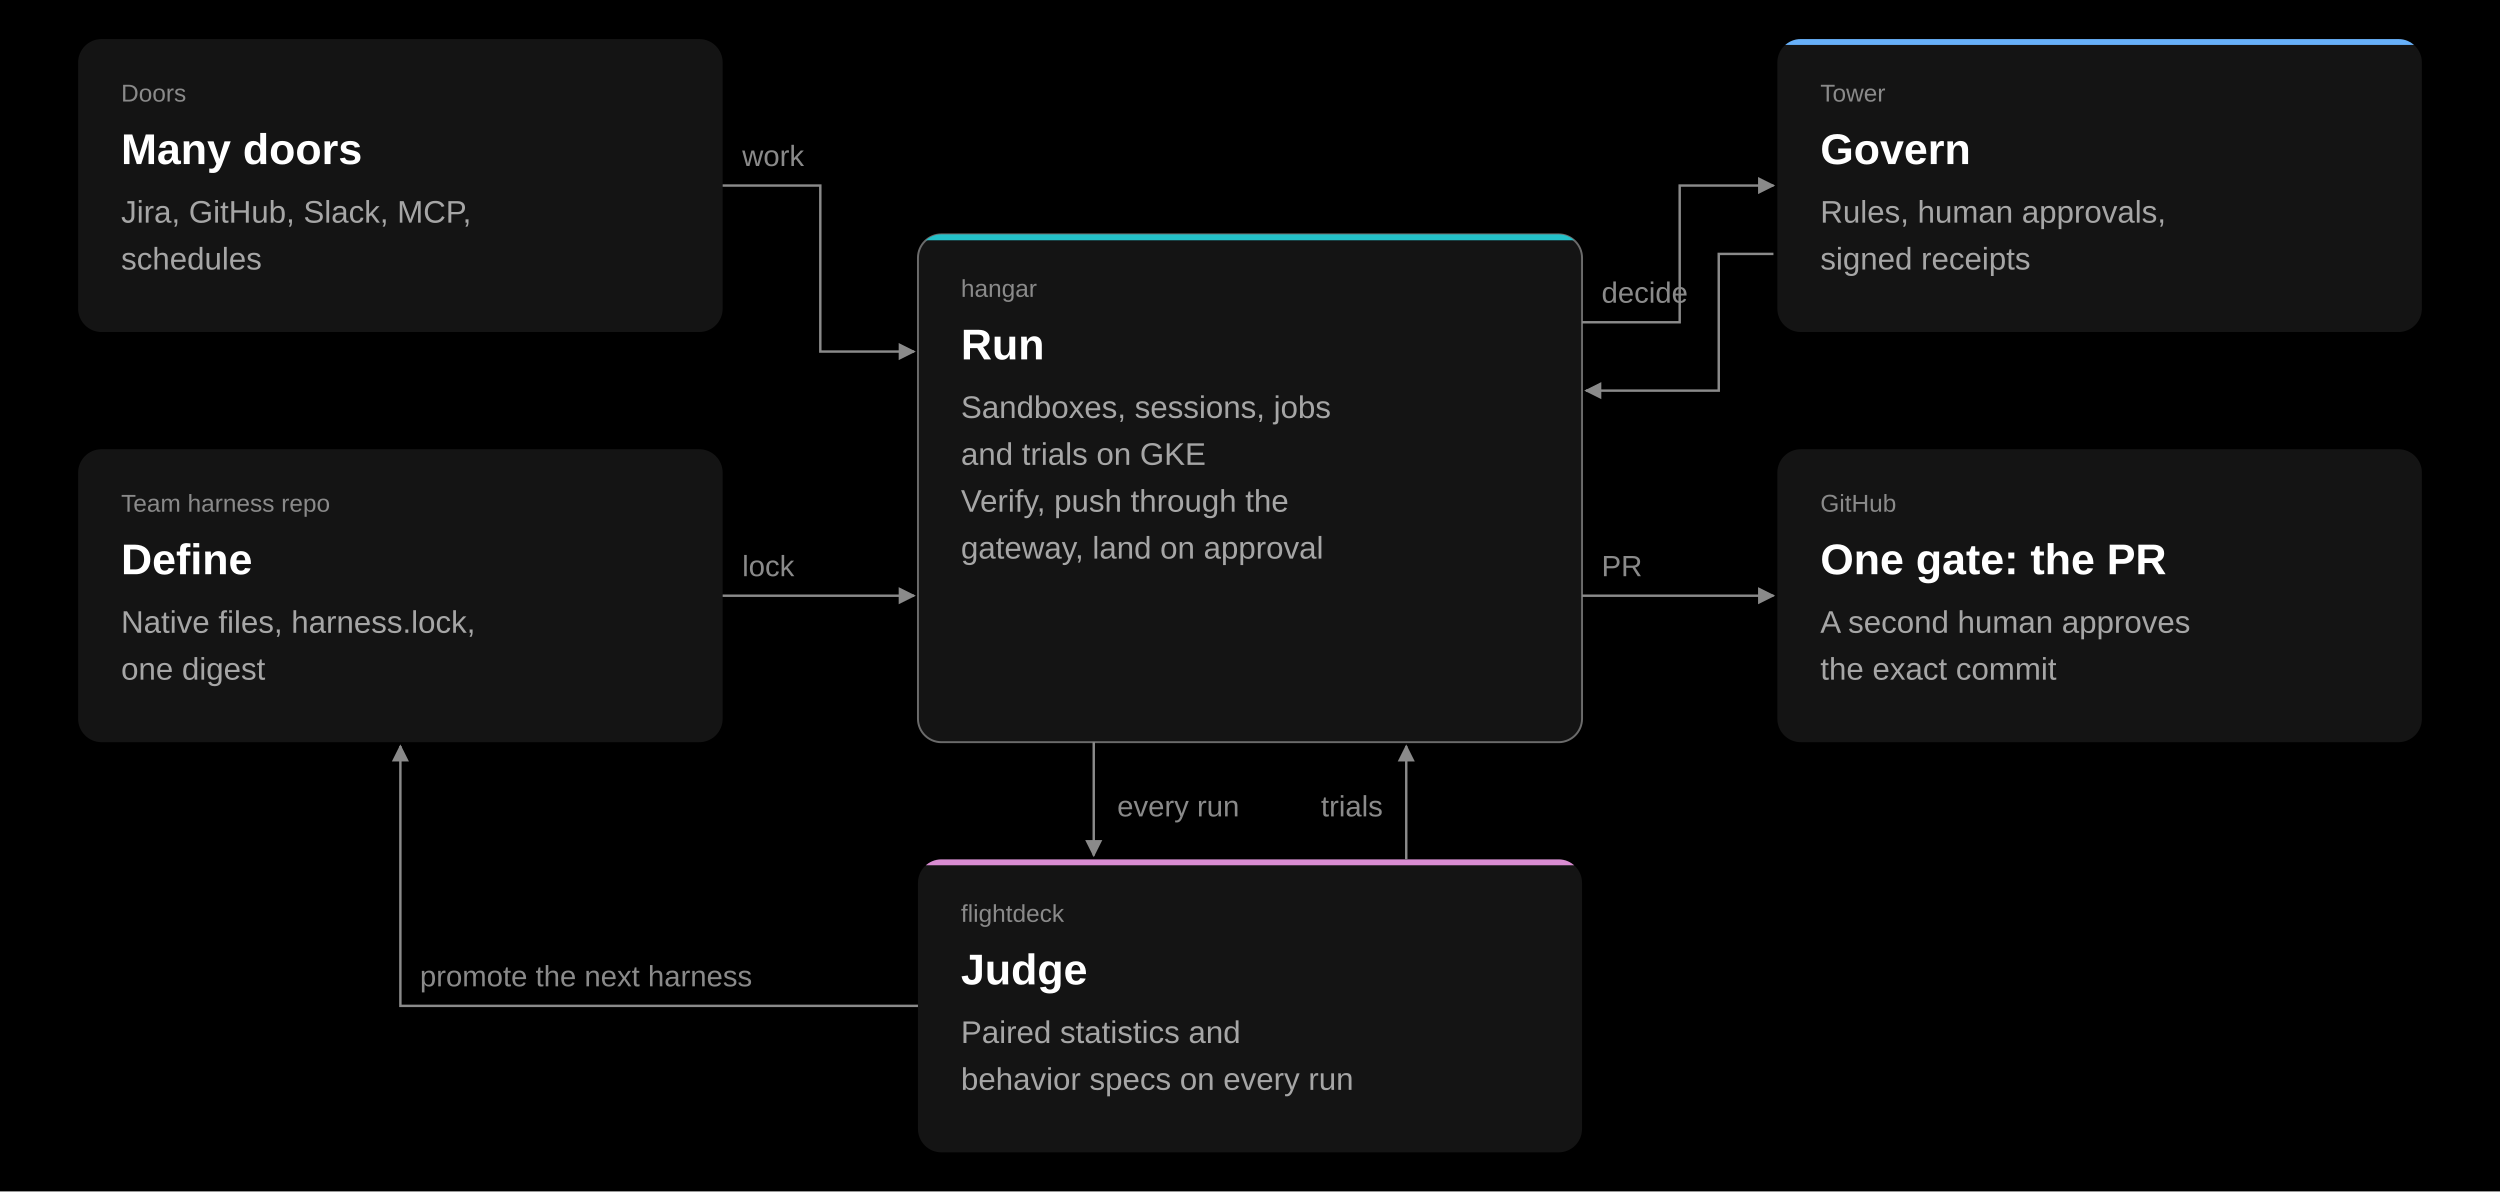
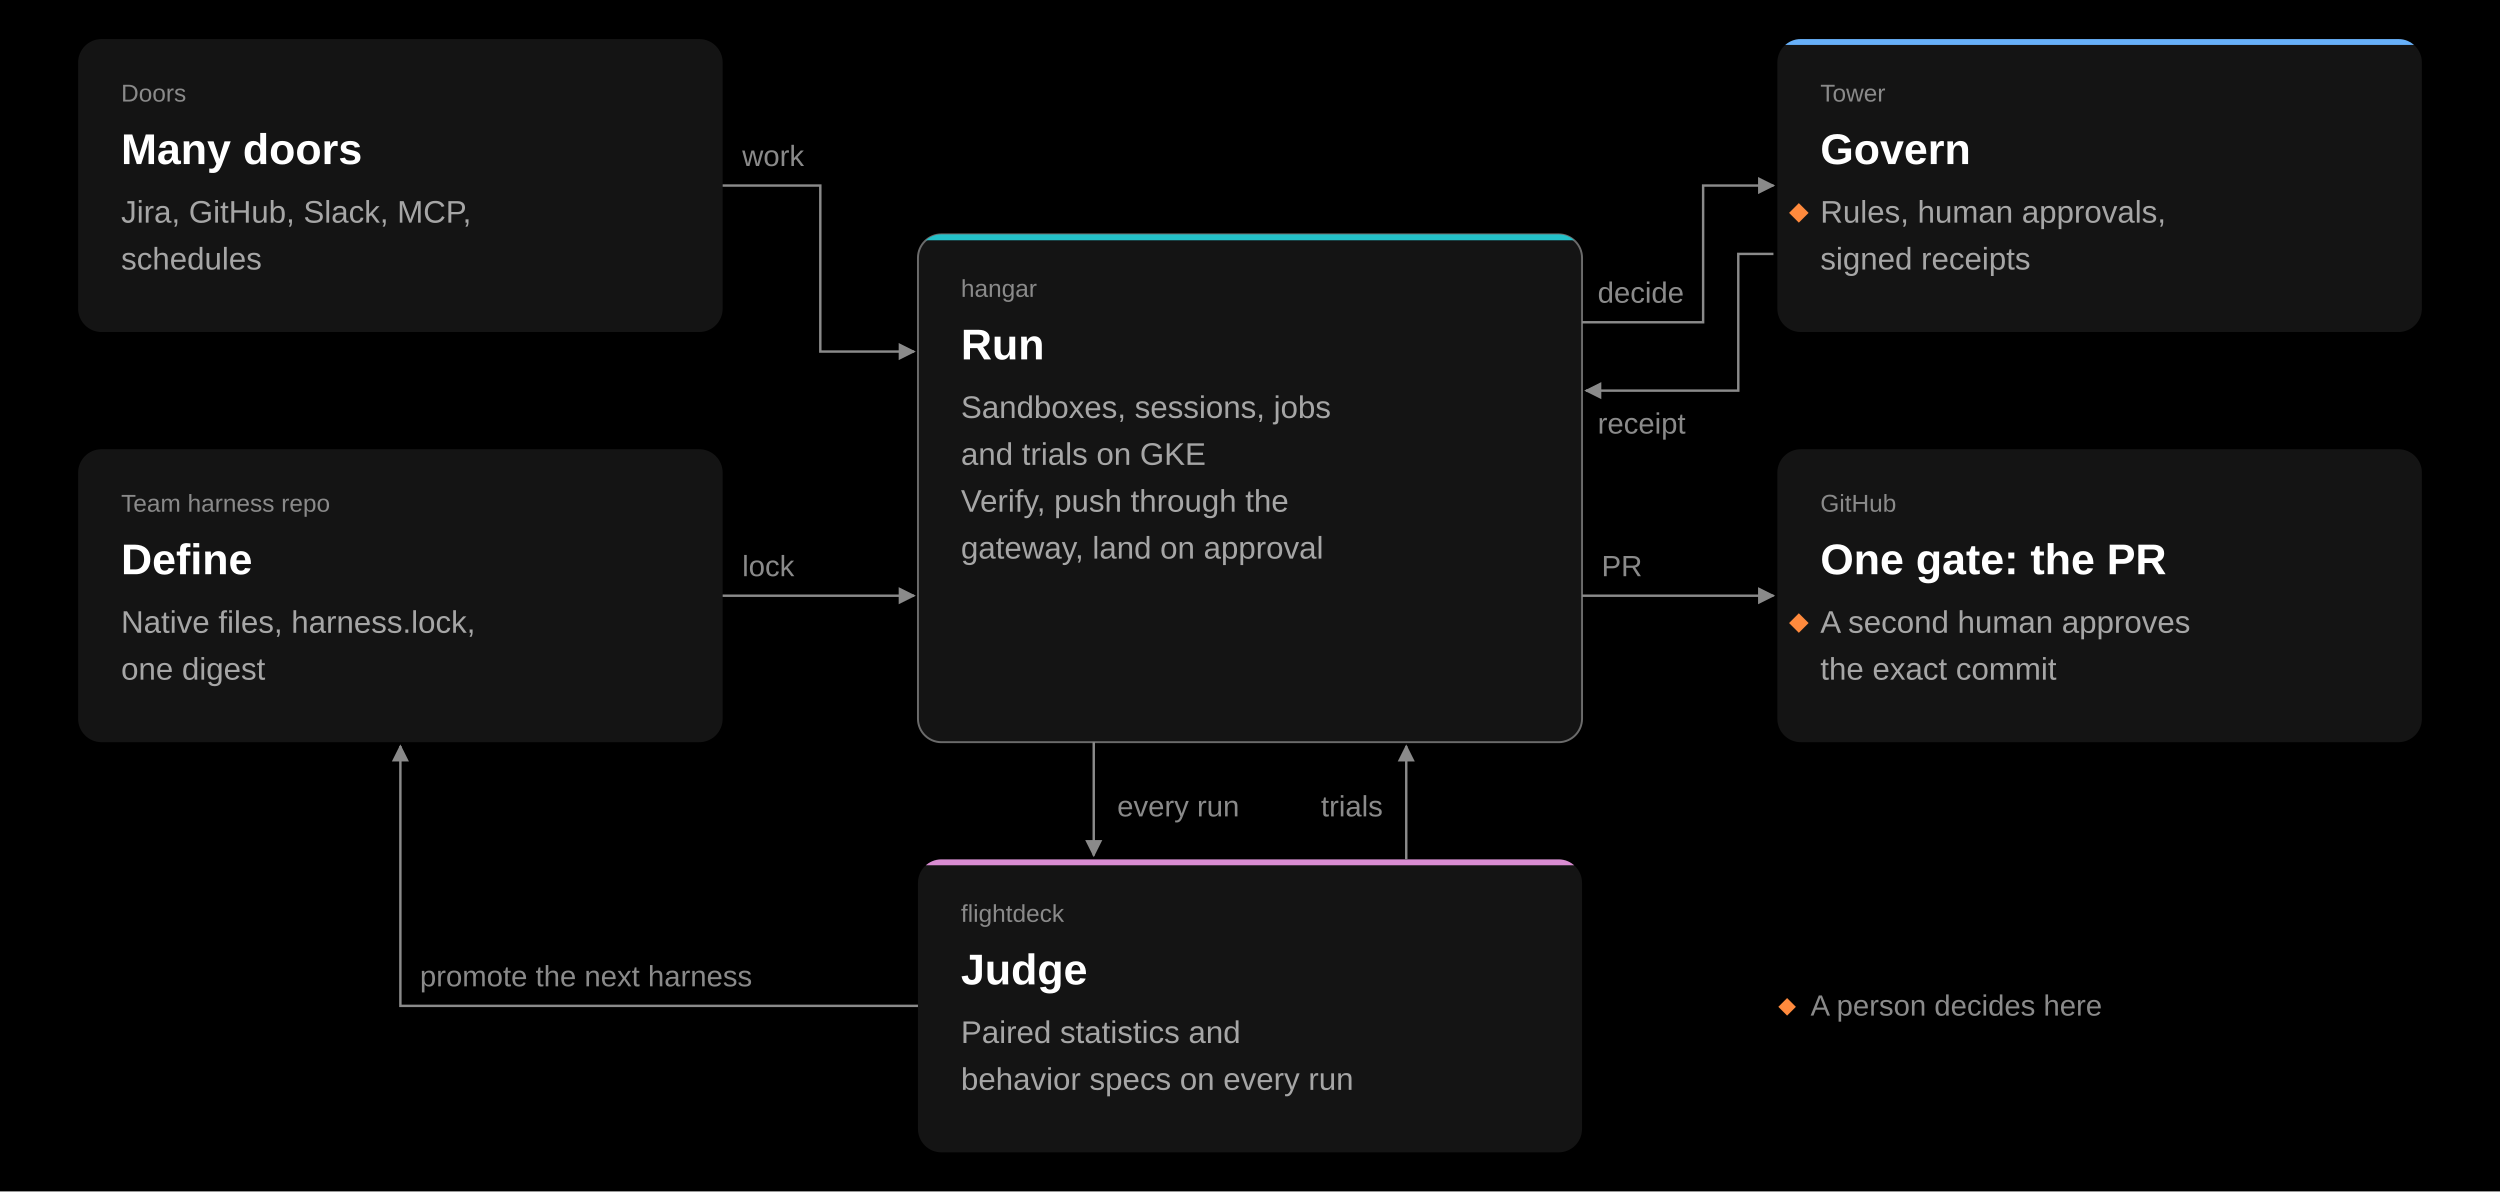
- <svg xmlns="http://www.w3.org/2000/svg" class="af-d" viewBox="0 0 1280 610" role="img" aria-label="Four planes, one loop">
+ <svg xmlns="http://www.w3.org/2000/svg" class="af-d" viewBox="0 0 1280 610" role="img" aria-labelledby="four-planes,-one-loop-title four-planes,-one-loop-desc">
  <style>
  .af-d .bg { fill: var(--af-canvas, #000000); }
  .af-d .box { fill: var(--af-raised, #141414); }
  .af-d .box-hub { fill: var(--af-raised, #141414); stroke: var(--af-line-strong, #6B6B6B); stroke-width: 1; }
  .af-d .box-plan { fill: none; stroke: var(--af-line-strong, #6B6B6B); stroke-width: 1; stroke-dasharray: 4 4; }
  .af-d .box-ext { fill: var(--af-surface, #0A0A0A); stroke: var(--af-line-strong, #6B6B6B); stroke-width: 1; }
  .af-d .person { fill: var(--af-surface, #0A0A0A); stroke: var(--af-fg-subtle, #8A8A8A); stroke-width: 1; }
  .af-d .bound { fill: none; stroke: var(--af-rule, #424242); stroke-width: 1; stroke-dasharray: 2 5; }
  .af-d .bound-fill { fill: var(--af-surface, #0A0A0A); }
  .af-d .name { font: 700 16px "Archivo", "Helvetica Neue", Arial, sans-serif; font-stretch: 125%; fill: var(--af-fg, #FFFFFF); }
  .af-d .name-s { font: 700 14px "Archivo", "Helvetica Neue", Arial, sans-serif; font-stretch: 125%; fill: var(--af-fg, #FFFFFF); }
  .af-d .title { font: 700 20px "Archivo", "Helvetica Neue", Arial, sans-serif; font-stretch: 125%; fill: var(--af-fg, #FFFFFF); }
  .af-d .body { font: 400 13px "Red Hat Text", "Helvetica Neue", Arial, sans-serif; fill: var(--af-fg-muted, #A6A6A6); }
  .af-d .lbl { font: 500 12.5px "Red Hat Text", "Helvetica Neue", Arial, sans-serif; fill: var(--af-fg-subtle, #8A8A8A); }
  .af-d .lbl-hi { font: 500 12.5px "Red Hat Text", "Helvetica Neue", Arial, sans-serif; fill: var(--af-brand-text, #FFC400); }
  .af-d .edge { fill: none; stroke: var(--af-fg-subtle, #8A8A8A); stroke-width: 1.25; }
  .af-d .edge-plan { fill: none; stroke: var(--af-fg-subtle, #8A8A8A); stroke-width: 1.25; stroke-dasharray: 5 4; }
  .af-d .elabel { font: 400 12.5px "Red Hat Text", "Helvetica Neue", Arial, sans-serif; fill: var(--af-fg-subtle, #8A8A8A); }
  .af-d .arrowhead { fill: var(--af-fg-subtle, #8A8A8A); }
  .af-d .dot { fill: var(--af-dot-field, #262626); }
+   .af-d .human { fill: var(--af-status-approval, #FF8A3D); }
+   .af-d .ic { fill: none; stroke: var(--af-fg-subtle, #8A8A8A); stroke-width: 1.5; stroke-linecap: square; stroke-linejoin: miter; }
</style>
  <defs>
    <marker id="four-planes,-one-loop-arrow" viewBox="0 0 10 10" refX="9" refY="5" markerWidth="7" markerHeight="7" orient="auto-start-reverse">
      <path class="arrowhead" d="M0 0L10 5L0 10z" />
    </marker>
  </defs>
  <rect class="bg" width="1280" height="610" />
  <style>
  .af-d .name { font-size: 22px; }
  .af-d .body { font-size: 16px; }
  .af-d .lbl { font-size: 12.5px; }
  .af-d .elabel { font-size: 15px; }
</style>
  <rect class="box" x="40" y="20" width="330" height="150" rx="12" />
  <text class="lbl" x="62" y="52">Doors</text>
  <text class="name" x="62" y="84">Many doors</text>
  <text class="body" x="62" y="114">Jira, GitHub, Slack, MCP,</text>
  <text class="body" x="62" y="138">schedules</text>
  <rect class="box" x="40" y="230" width="330" height="150" rx="12" />
  <text class="lbl" x="62" y="262">Team harness repo</text>
  <text class="name" x="62" y="294">Define</text>
  <text class="body" x="62" y="324">Native files, harness.lock,</text>
  <text class="body" x="62" y="348">one digest</text>
  <rect class="box-hub" x="470" y="120" width="340" height="260" rx="12" />
  <clipPath id="pe470-120-340-260">
    <rect x="470" y="120" width="340" height="260" rx="12" />
  </clipPath>
  <rect x="470" y="120" width="340" height="3" fill="var(--af-product-hangar, #24C1C9)" clip-path="url(#pe470-120-340-260)" />
  <text class="lbl" x="492" y="152">hangar</text>
  <text class="name" x="492" y="184">Run</text>
  <text class="body" x="492" y="214">Sandboxes, sessions, jobs</text>
  <text class="body" x="492" y="238">and trials on GKE</text>
  <text class="body" x="492" y="262">Verify, push through the</text>
  <text class="body" x="492" y="286">gateway, land on approval</text>
  <rect class="box" x="910" y="20" width="330" height="150" rx="12" />
  <clipPath id="pe910-20-330-150">
    <rect x="910" y="20" width="330" height="150" rx="12" />
  </clipPath>
  <rect x="910" y="20" width="330" height="3" fill="var(--af-product-tower, #67B0F9)" clip-path="url(#pe910-20-330-150)" />
  <text class="lbl" x="932" y="52">Tower</text>
  <text class="name" x="932" y="84">Govern</text>
+   <path class="human" d="M921 104L926 109L921 114L916 109z" />
  <text class="body" x="932" y="114">Rules, human approvals,</text>
  <text class="body" x="932" y="138">signed receipts</text>
  <rect class="box" x="910" y="230" width="330" height="150" rx="12" />
  <text class="lbl" x="932" y="262">GitHub</text>
  <text class="name" x="932" y="294">One gate: the PR</text>
+   <path class="human" d="M921 314L926 319L921 324L916 319z" />
  <text class="body" x="932" y="324">A second human approves</text>
  <text class="body" x="932" y="348">the exact commit</text>
  <rect class="box" x="470" y="440" width="340" height="150" rx="12" />
  <clipPath id="pe470-440-340-150">
    <rect x="470" y="440" width="340" height="150" rx="12" />
  </clipPath>
  <rect x="470" y="440" width="340" height="3" fill="var(--af-product-flightdeck, #D98CD2)" clip-path="url(#pe470-440-340-150)" />
  <text class="lbl" x="492" y="472">flightdeck</text>
  <text class="name" x="492" y="504">Judge</text>
  <text class="body" x="492" y="534">Paired statistics and</text>
  <text class="body" x="492" y="558">behavior specs on every run</text>
  <path class="edge" d="M370 95H420V180H468" marker-end="url(#four-planes,-one-loop-arrow)" />
  <text class="elabel" x="380" y="85" text-anchor="start">work</text>
  <path class="edge" d="M370 305H468" marker-end="url(#four-planes,-one-loop-arrow)" />
  <text class="elabel" x="380" y="295" text-anchor="start">lock</text>
-   <path class="edge" d="M810 165H860V95H908" marker-end="url(#four-planes,-one-loop-arrow)" />
-   <text class="elabel" x="820" y="155" text-anchor="start">decide</text>
-   <path class="edge" d="M908 130H880V200H812" marker-end="url(#four-planes,-one-loop-arrow)" />
-   <text class="elabel" x="888" y="230" text-anchor="start" />
+   <path class="edge" d="M810 165H872V95H908" marker-end="url(#four-planes,-one-loop-arrow)" />
+   <text class="elabel" x="818" y="155" text-anchor="start">decide</text>
+   <path class="edge" d="M908 130H890V200H812" marker-end="url(#four-planes,-one-loop-arrow)" />
+   <text class="elabel" x="818" y="222" text-anchor="start">receipt</text>
  <path class="edge" d="M810 305H908" marker-end="url(#four-planes,-one-loop-arrow)" />
  <text class="elabel" x="820" y="295" text-anchor="start">PR</text>
  <path class="edge" d="M560 380V438" marker-end="url(#four-planes,-one-loop-arrow)" />
  <text class="elabel" x="572" y="418" text-anchor="start">every run</text>
  <path class="edge" d="M720 440V382" marker-end="url(#four-planes,-one-loop-arrow)" />
  <text class="elabel" x="708" y="418" text-anchor="end">trials</text>
  <path class="edge" d="M470 515H205V382" marker-end="url(#four-planes,-one-loop-arrow)" />
  <text class="elabel" x="215" y="505" text-anchor="start">promote the next harness</text>
+   <path class="human" d="M915 511.0L919.5 515.5L915 520.0L910.5 515.5z" />
+   <text class="elabel" x="927" y="520" text-anchor="start">A person decides here</text>
</svg>
